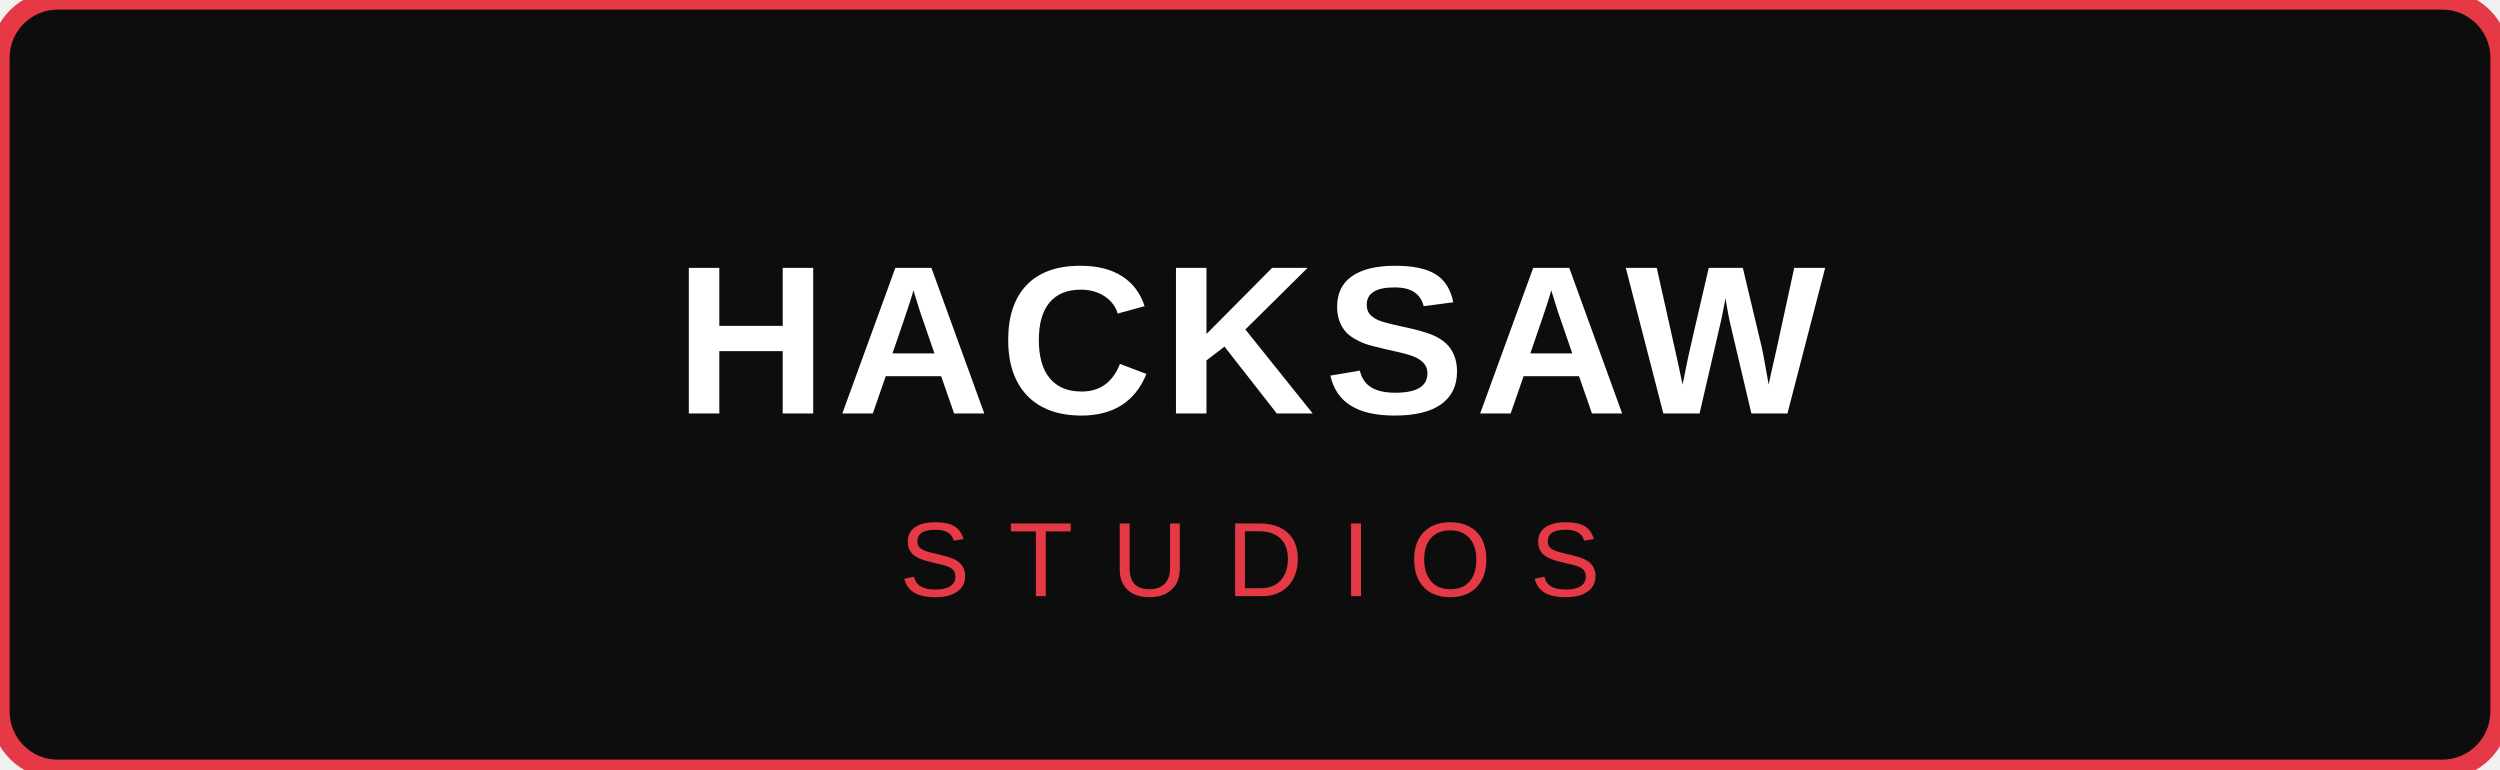
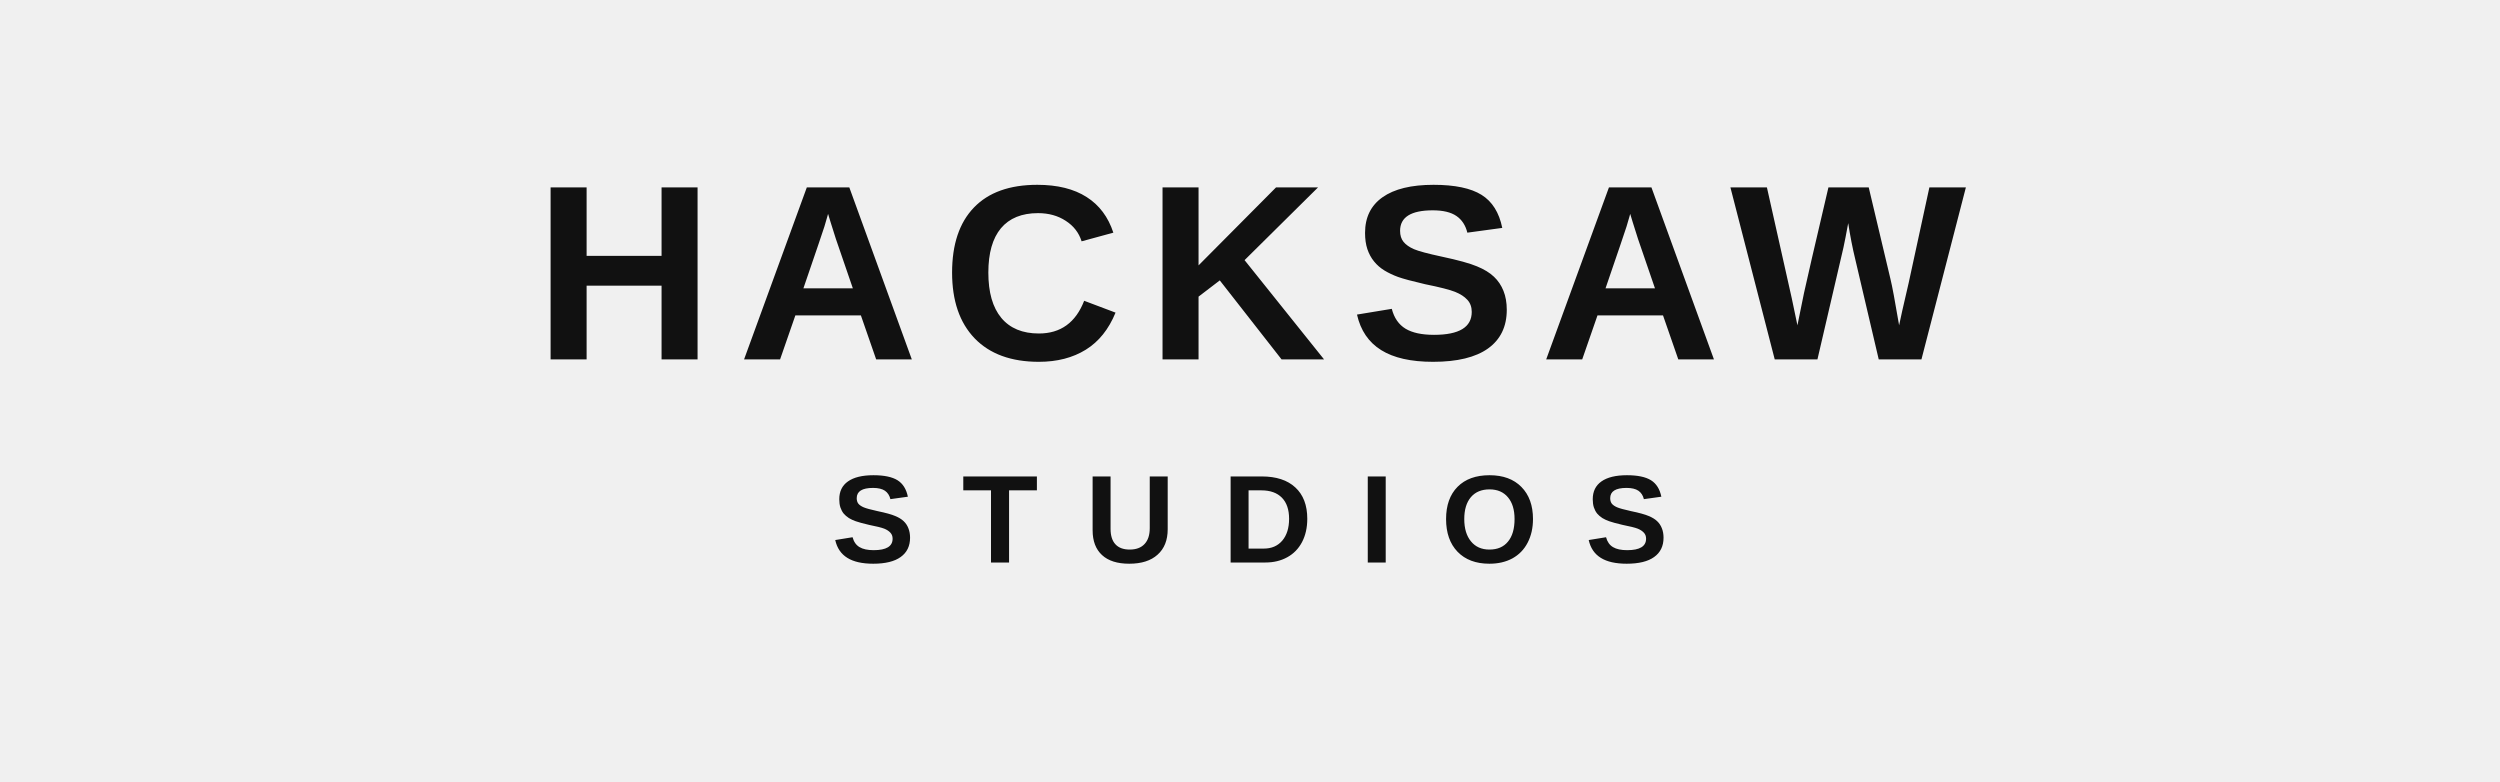
- <svg xmlns="http://www.w3.org/2000/svg" viewBox="0 0 260 80">
-   <rect width="260" height="80" rx="6" fill="#0d0d0d" />
-   <rect x="0" y="0" width="260" height="80" rx="6" fill="none" stroke="#e63946" stroke-width="2" />
-   <text x="130" y="43" font-family="Arial Black,Arial,sans-serif" font-weight="900" font-size="22" fill="white" text-anchor="middle" letter-spacing="1">HACKSAW</text>
-   <text x="130" y="62" font-family="Arial,sans-serif" font-size="11" fill="#e63946" text-anchor="middle" letter-spacing="4">STUDIOS</text>
+ <svg xmlns="http://www.w3.org/2000/svg" viewBox="0 0 320 100">
+   <text x="160" y="46" font-family="Arial Black,Arial,sans-serif" font-weight="900" font-size="32" fill="#111111" text-anchor="middle" letter-spacing="3">HACKSAW</text>
+   <text x="160" y="72" font-family="Arial Black,Arial,sans-serif" font-weight="900" font-size="16" fill="#111111" text-anchor="middle" letter-spacing="6">STUDIOS</text>
</svg>
